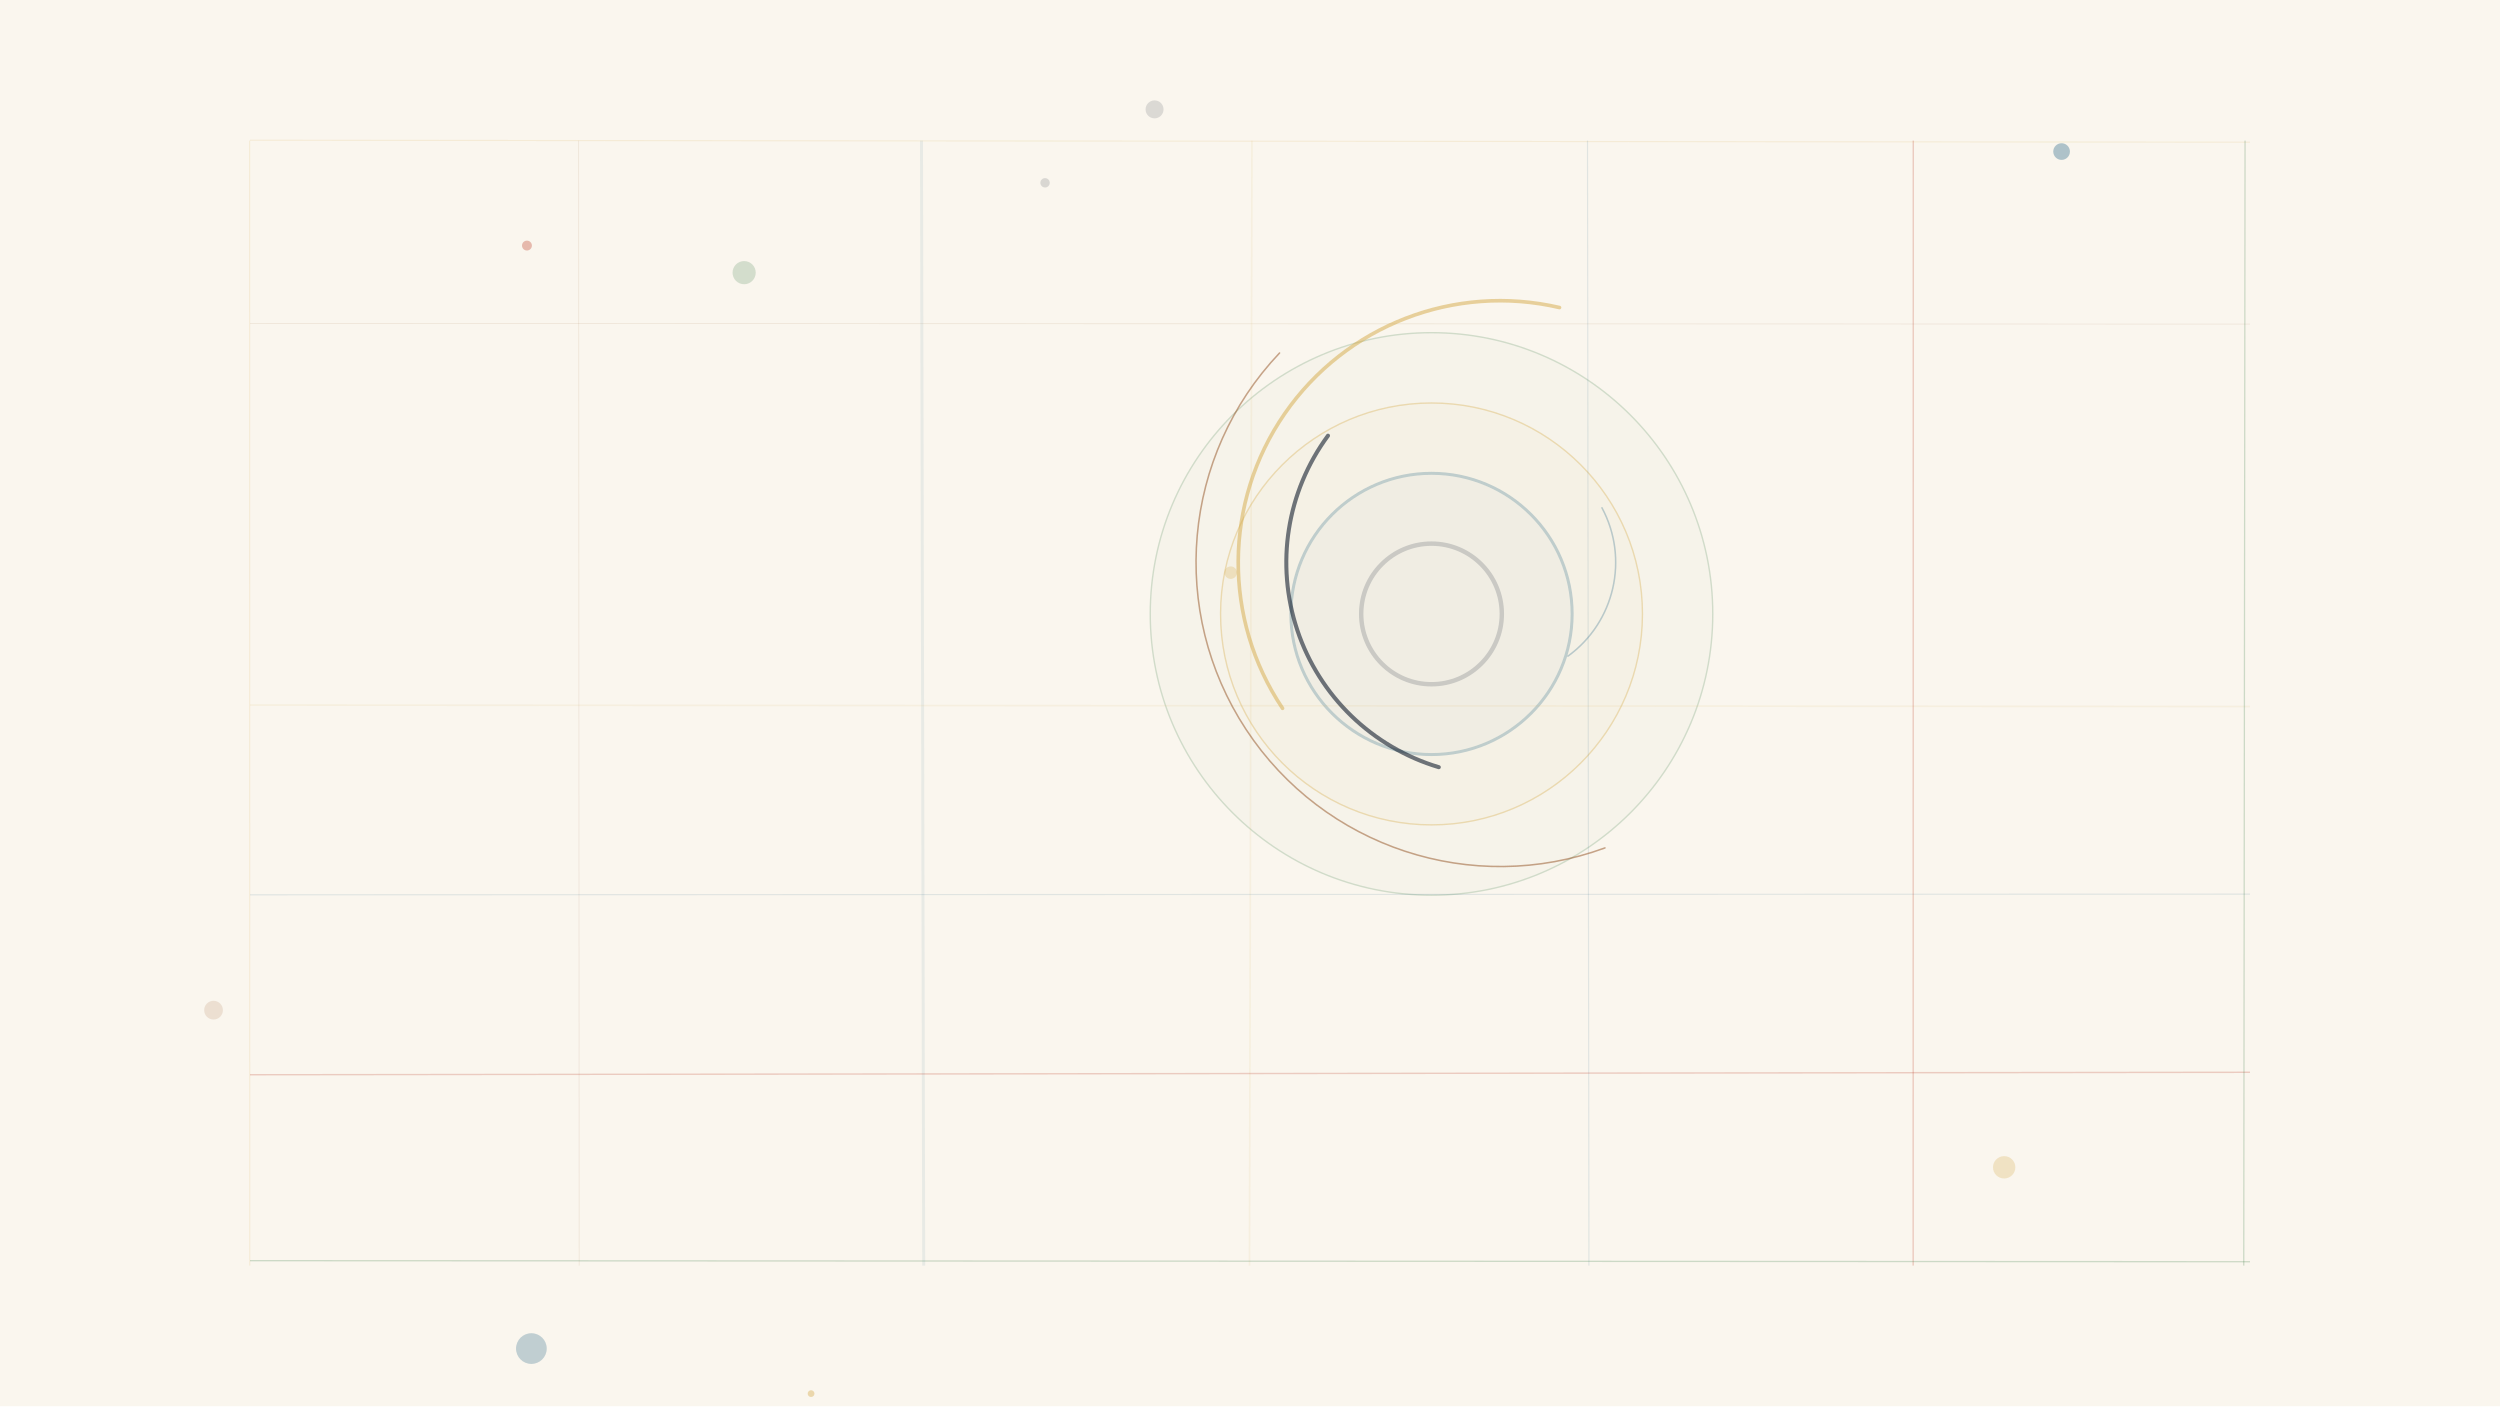
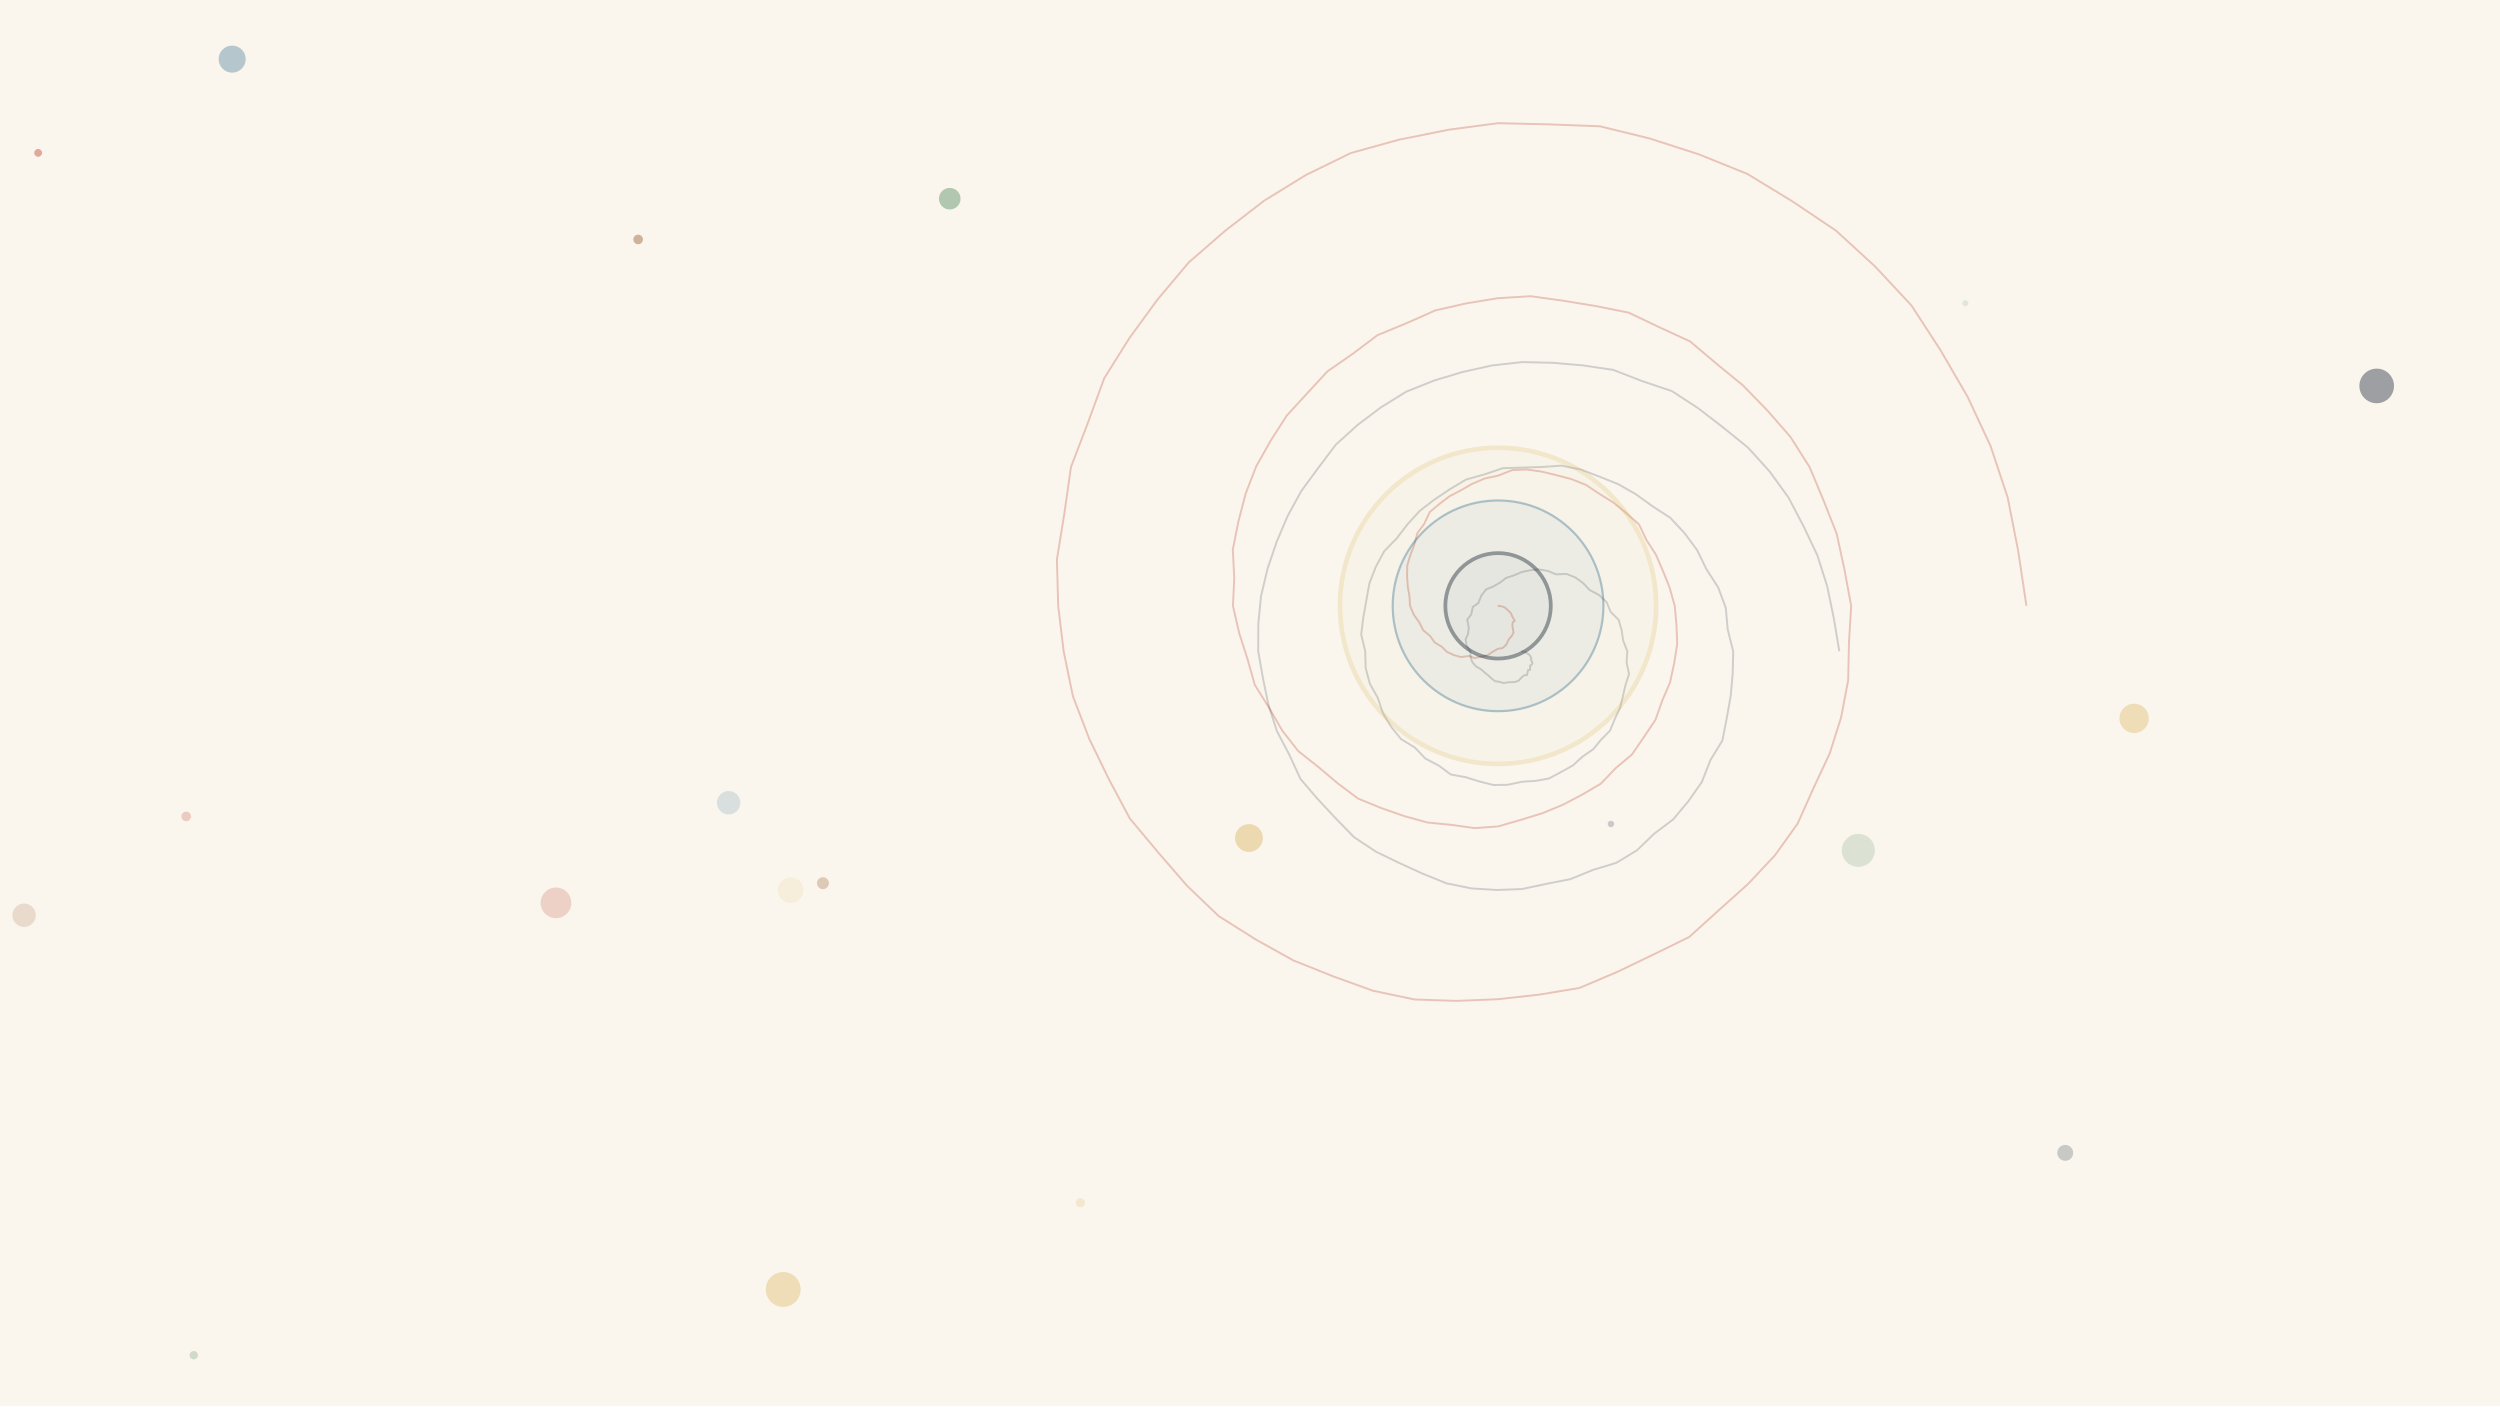
<svg xmlns="http://www.w3.org/2000/svg" viewBox="0 0 1920 1080" width="1920" height="1080">
  <rect width="1920" height="1080" fill="#FAF6EE" />
-   <circle cx="1099.398" cy="471.505" r="216.0" fill="#2B7038" fill-opacity="0.09" stroke="#2B7038" stroke-width="1.1" opacity="0.20" />
-   <circle cx="1099.398" cy="471.505" r="162.0" fill="#D4A843" fill-opacity="0.07" stroke="#D4A843" stroke-width="1.1" opacity="0.35" />
-   <circle cx="1099.398" cy="471.505" r="108.0" fill="#1B5E80" fill-opacity="0.10" stroke="#1B5E80" stroke-width="2.3" opacity="0.25" />
-   <circle cx="1099.398" cy="471.505" r="54.0" fill="none" fill-opacity="0.00" stroke="#0A1628" stroke-width="3.4" opacity="0.17" />
-   <line x1="192" y1="107.7" x2="1728" y2="109.2" stroke="#D4A843" stroke-width="0.9" opacity="0.14" />
-   <line x1="191.7" y1="108" x2="191.8" y2="972" stroke="#D4A843" stroke-width="0.9" opacity="0.14" />
-   <line x1="192" y1="248.4" x2="1728" y2="248.9" stroke="#8B4513" stroke-width="0.6" opacity="0.11" />
-   <line x1="444.4" y1="108" x2="444.8" y2="972" stroke="#8B4513" stroke-width="0.6" opacity="0.11" />
-   <line x1="707.7" y1="108" x2="709.4" y2="972" stroke="#1B5E80" stroke-width="2.3" opacity="0.08" />
-   <line x1="192" y1="541.5" x2="1728" y2="542.6" stroke="#D4A843" stroke-width="1.3" opacity="0.09" />
-   <line x1="961.5" y1="108" x2="959.6" y2="972" stroke="#D4A843" stroke-width="1.3" opacity="0.09" />
-   <line x1="192" y1="687.2" x2="1728" y2="686.7" stroke="#1B5E80" stroke-width="0.9" opacity="0.12" />
-   <line x1="1219.2" y1="108" x2="1220.3" y2="972" stroke="#1B5E80" stroke-width="0.9" opacity="0.12" />
-   <line x1="192" y1="825.4" x2="1728" y2="823.5" stroke="#B7311A" stroke-width="1.1" opacity="0.22" />
-   <line x1="1469.4" y1="108" x2="1469.3" y2="972" stroke="#B7311A" stroke-width="1.1" opacity="0.22" />
-   <line x1="192" y1="968.2" x2="1728" y2="969.0" stroke="#2B7038" stroke-width="1.0" opacity="0.22" />
-   <line x1="1724.2" y1="108" x2="1723.2" y2="972" stroke="#2B7038" stroke-width="1.0" opacity="0.22" />
-   <path d="M 985.0 544.0 A 201.1 201.1 0 0 1 1197.7 236.2" fill="none" stroke="#D4A843" stroke-width="2.8" opacity="0.49" stroke-linecap="round" />
-   <path d="M 1230.3 390.0 A 88.9 88.9 0 0 1 1204.2 503.9" fill="none" stroke="#1B5E80" stroke-width="1.2" opacity="0.28" stroke-linecap="round" />
-   <path d="M 1105.0 589.2 A 164.1 164.1 0 0 1 1019.9 334.6" fill="none" stroke="#0A1628" stroke-width="3.1" opacity="0.58" stroke-linecap="round" />
-   <path d="M 1232.6 651.2 A 233.6 233.6 0 0 1 982.7 271.1" fill="none" stroke="#8B4513" stroke-width="1.2" opacity="0.47" stroke-linecap="round" />
-   <circle cx="622.9" cy="1070.3" r="2.6" fill="#D4A843" opacity="0.39" />
-   <circle cx="571.5" cy="209.4" r="8.9" fill="#2B7038" opacity="0.19" />
-   <circle cx="945.2" cy="439.8" r="4.8" fill="#D4A843" opacity="0.25" />
-   <circle cx="1539.2" cy="896.5" r="8.6" fill="#D4A843" opacity="0.25" />
-   <circle cx="404.7" cy="188.6" r="3.8" fill="#B7311A" opacity="0.31" />
-   <circle cx="408.1" cy="1035.7" r="11.8" fill="#1B5E80" opacity="0.26" />
-   <circle cx="164.0" cy="775.8" r="7.2" fill="#8B4513" opacity="0.13" />
-   <circle cx="1583.3" cy="116.4" r="6.4" fill="#1B5E80" opacity="0.34" />
-   <circle cx="886.7" cy="84.0" r="6.9" fill="#0A1628" opacity="0.13" />
-   <circle cx="802.6" cy="140.4" r="3.6" fill="#0A1628" opacity="0.14" />
+   <polyline points="1150.2,465.3 1152.5,465.5 1155.0,466.2 1156.5,467.2 1158.0,468.6 1160.5,471.1 1161.2,473.0 1163.3,476.8 1161.8,477.8 1161.5,480.5 1162.4,485.8 1160.9,488.6 1158.8,490.9 1156.8,495.1 1153.9,497.8 1150.5,498.2 1146.8,500.3 1142.4,503.3 1137.9,504.2 1132.6,505.4 1128.3,503.8 1122.0,504.6 1116.5,503.1 1111.2,500.6 1107.3,496.7 1101.8,493.4 1098.4,488.5 1093.0,484.0 1090.1,478.1 1085.8,472.1 1082.9,465.3 1082.5,458.1 1081.2,450.6 1080.6,442.6 1080.8,434.2 1083.1,426.4 1086.1,418.5 1088.5,409.5 1093.8,402.3 1098.1,393.2 1105.4,387.1 1113.1,381.2 1121.7,376.7 1130.6,371.6 1140.2,367.5 1150.5,365.3 1161.5,361.0 1172.8,360.6 1184.0,362.2 1195.2,364.9 1206.7,367.9 1218.0,372.4 1228.1,379.1 1238.8,385.8 1248.8,393.9 1258.8,402.8 1264.4,414.6 1271.7,425.9 1277.1,438.4 1282.3,451.4 1286.2,465.3 1287.5,479.7 1288.1,494.5 1285.8,509.2 1282.6,524.1 1276.6,538.1 1271.3,553.0 1262.5,566.1 1253.3,579.5 1241.0,589.8 1229.4,601.9 1215.1,610.3 1200.2,618.1 1184.4,624.6 1167.8,629.7 1150.5,634.7 1132.6,636.0 1114.8,633.5 1096.4,631.7 1078.6,626.8 1060.8,620.6 1043.0,613.3 1027.6,601.8 1012.8,589.3 997.0,576.8 984.7,561.0 974.7,543.6 963.7,526.0 958.1,506.2 951.7,486.2 946.9,465.3 947.9,444.0 946.8,422.0 951.1,400.5 956.7,379.0 964.8,358.1 975.9,338.4 988.2,319.2 1003.7,302.3 1019.6,285.1 1038.8,271.8 1057.9,257.4 1080.0,248.3 1102.3,238.4 1126.1,233.0 1150.5,229.0 1175.5,227.5 1200.3,230.9 1225.3,235.0 1250.8,240.1 1274.1,251.2 1298.0,262.2 1318.1,279.2 1338.6,296.0 1357.2,315.1 1375.1,335.6 1389.8,358.8 1400.4,384.1 1410.6,410.0 1416.5,437.3 1421.7,465.3 1420.0,493.6 1419.4,522.4 1414.0,550.9 1405.2,578.7 1392.8,605.2 1380.6,632.5 1363.2,656.8 1342.7,678.7 1320.2,698.9 1297.3,719.6 1269.8,733.1 1241.9,746.5 1212.9,758.8 1181.9,763.9 1150.5,767.4 1118.6,768.7 1086.3,767.6 1054.5,760.9 1023.8,749.8 993.3,737.6 964.4,721.5 936.0,703.6 911.7,680.3 889.6,654.8 867.7,628.6 851.6,598.4 836.5,567.3 824.0,534.7 816.9,500.3 812.7,465.3 811.7,429.7 817.4,394.5 822.5,358.7 835.4,325.0 848.0,290.6 867.4,259.6 889.1,229.9 913.0,201.5 941.1,177.1 970.9,154.1 1003.1,134.3 1037.5,117.5 1074.4,107.3 1112.1,99.7 1150.5,94.6 1189.4,95.5 1228.8,97.0 1267.1,106.4 1304.9,118.6 1342.0,133.6 1376.3,154.5 1410.0,177.1 1440.0,204.6 1468.0,234.6 1490.4,269.1 1511.1,304.7 1528.7,342.4 1541.9,382.1 1550.0,423.3 1556.3,465.3" fill="none" stroke="#B7311A" stroke-width="1.5" opacity="0.26" />
+   <polyline points="1168.2,500.2 1170.6,500.4 1171.7,500.8 1172.0,501.2 1174.2,502.6 1175.3,503.9 1176.1,505.5 1175.6,506.3 1177.0,509.3 1176.3,510.5 1175.1,511.2 1175.1,514.4 1173.5,514.7 1172.7,518.4 1170.7,518.6 1168.8,520.0 1166.4,522.7 1163.8,523.7 1161.1,523.9 1158.2,524.0 1154.7,524.6 1151.7,523.7 1148.1,523.1 1145.6,521.1 1143.1,518.8 1140.3,516.6 1137.6,514.1 1133.4,511.7 1130.6,508.3 1129.4,504.3 1129.2,500.2 1126.3,495.7 1125.6,491.0 1127.5,486.7 1128.0,482.0 1126.8,475.9 1129.9,471.9 1131.1,466.2 1135.4,463.1 1137.7,457.3 1141.4,452.6 1146.7,450.5 1151.7,447.6 1156.8,443.8 1162.7,441.9 1168.8,439.3 1175.3,437.9 1182.2,437.3 1188.8,438.5 1195.1,441.1 1203.1,440.8 1209.9,443.5 1215.9,447.9 1220.9,453.2 1228.1,457.0 1234.0,462.6 1236.9,469.9 1243.1,476.0 1245.4,483.9 1246.6,492.0 1249.8,500.2 1249.2,508.6 1251.1,517.7 1248.4,526.0 1246.4,534.7 1244.2,543.7 1240.2,552.1 1236.5,561.1 1229.8,567.9 1223.5,575.5 1215.5,581.0 1207.9,587.9 1198.9,592.9 1189.6,597.9 1179.3,599.7 1168.8,600.4 1158.0,602.7 1147.0,602.9 1136.3,600.2 1125.7,596.9 1114.2,594.8 1105.0,588.0 1094.6,582.5 1086.6,574.1 1076.0,567.6 1068.4,558.2 1062.1,547.7 1058.2,536.1 1052.0,525.0 1048.8,512.8 1048.5,500.2 1045.4,487.2 1047.0,474.3 1049.3,461.4 1051.7,448.0 1056.6,435.4 1063.1,423.3 1072.6,413.6 1081.0,402.6 1090.4,392.3 1101.6,383.7 1113.4,375.8 1125.9,368.3 1139.9,364.4 1154.0,359.6 1168.8,359.1 1183.7,358.7 1199.1,357.6 1214.1,360.6 1228.5,366.1 1242.9,371.9 1256.4,379.6 1269.1,388.8 1282.7,397.6 1293.7,409.4 1303.4,422.5 1310.5,437.1 1319.6,451.2 1325.4,466.9 1326.9,483.5 1331.1,500.2 1330.7,517.2 1329.2,534.3 1326.2,551.3 1322.8,568.7 1313.6,583.8 1307.0,600.6 1296.7,615.3 1285.0,629.3 1270.5,640.2 1257.1,653.1 1241.2,662.7 1223.4,668.1 1206.0,675.2 1187.6,678.8 1168.8,682.8 1149.5,683.5 1130.1,682.3 1110.9,678.4 1092.7,671.0 1074.9,662.9 1056.9,654.2 1040.1,643.1 1026.0,628.7 1012.2,613.9 998.8,598.3 990.2,579.7 980.6,561.3 974.2,541.5 970.0,521.1 966.3,500.2 966.4,478.9 968.5,457.6 973.5,436.7 980.4,416.3 988.9,396.3 999.4,377.1 1012.4,359.4 1025.9,341.5 1042.6,326.4 1060.6,312.8 1080.0,300.8 1101.3,292.3 1123.2,285.7 1145.7,280.7 1168.8,278.1 1192.1,278.6 1215.5,280.6 1239.0,284.1 1261.2,292.7 1284.1,300.4 1304.3,313.6 1323.5,328.4 1342.5,343.8 1359.0,362.0 1373.5,382.0 1385.0,403.9 1395.7,426.4 1403.3,450.3 1408.4,475.0 1412.6,500.2" fill="none" stroke="#0A1628" stroke-width="1.5" opacity="0.18" />
+   <circle cx="1150.514" cy="465.286" r="121.4" fill="#D4A843" fill-opacity="0.15" stroke="#D4A843" stroke-width="3.6" opacity="0.20" />
+   <circle cx="1150.514" cy="465.286" r="80.9" fill="#1B5E80" fill-opacity="0.15" stroke="#1B5E80" stroke-width="1.7" opacity="0.35" />
+   <circle cx="1150.514" cy="465.286" r="40.5" fill="#0A1628" fill-opacity="0.06" stroke="#0A1628" stroke-width="2.9" opacity="0.41" />
+   <circle cx="148.8" cy="1040.8" r="3.2" fill="#2B7038" opacity="0.21" />
+   <circle cx="1237.2" cy="632.8" r="2.5" fill="#0A1628" opacity="0.20" />
+   <circle cx="1427.2" cy="653.1" r="12.7" fill="#2B7038" opacity="0.15" />
+   <circle cx="607.2" cy="683.7" r="9.8" fill="#D4A843" opacity="0.12" />
+   <circle cx="1825.3" cy="296.4" r="13.3" fill="#0A1628" opacity="0.39" />
+   <circle cx="29.3" cy="117.4" r="3.0" fill="#B7311A" opacity="0.39" />
+   <circle cx="178.3" cy="45.4" r="10.4" fill="#1B5E80" opacity="0.31" />
+   <circle cx="959.2" cy="643.6" r="10.7" fill="#D4A843" opacity="0.37" />
+   <circle cx="559.6" cy="616.5" r="9.0" fill="#1B5E80" opacity="0.15" />
+   <circle cx="1639.0" cy="551.7" r="11.3" fill="#D4A843" opacity="0.32" />
+   <circle cx="18.5" cy="702.9" r="9.0" fill="#8B4513" opacity="0.16" />
+   <circle cx="143.0" cy="627.0" r="3.7" fill="#B7311A" opacity="0.22" />
+   <circle cx="632.0" cy="678.3" r="4.6" fill="#8B4513" opacity="0.25" />
+   <circle cx="729.4" cy="152.6" r="8.3" fill="#2B7038" opacity="0.35" />
+   <circle cx="601.5" cy="990.3" r="13.4" fill="#D4A843" opacity="0.32" />
+   <circle cx="1586.1" cy="885.4" r="6.1" fill="#0A1628" opacity="0.21" />
+   <circle cx="490.1" cy="183.9" r="3.7" fill="#8B4513" opacity="0.38" />
+   <circle cx="1509.4" cy="232.9" r="2.3" fill="#1B5E80" opacity="0.12" />
+   <circle cx="829.8" cy="923.7" r="3.5" fill="#D4A843" opacity="0.19" />
+   <circle cx="427.0" cy="693.4" r="11.8" fill="#B7311A" opacity="0.19" />
</svg>
